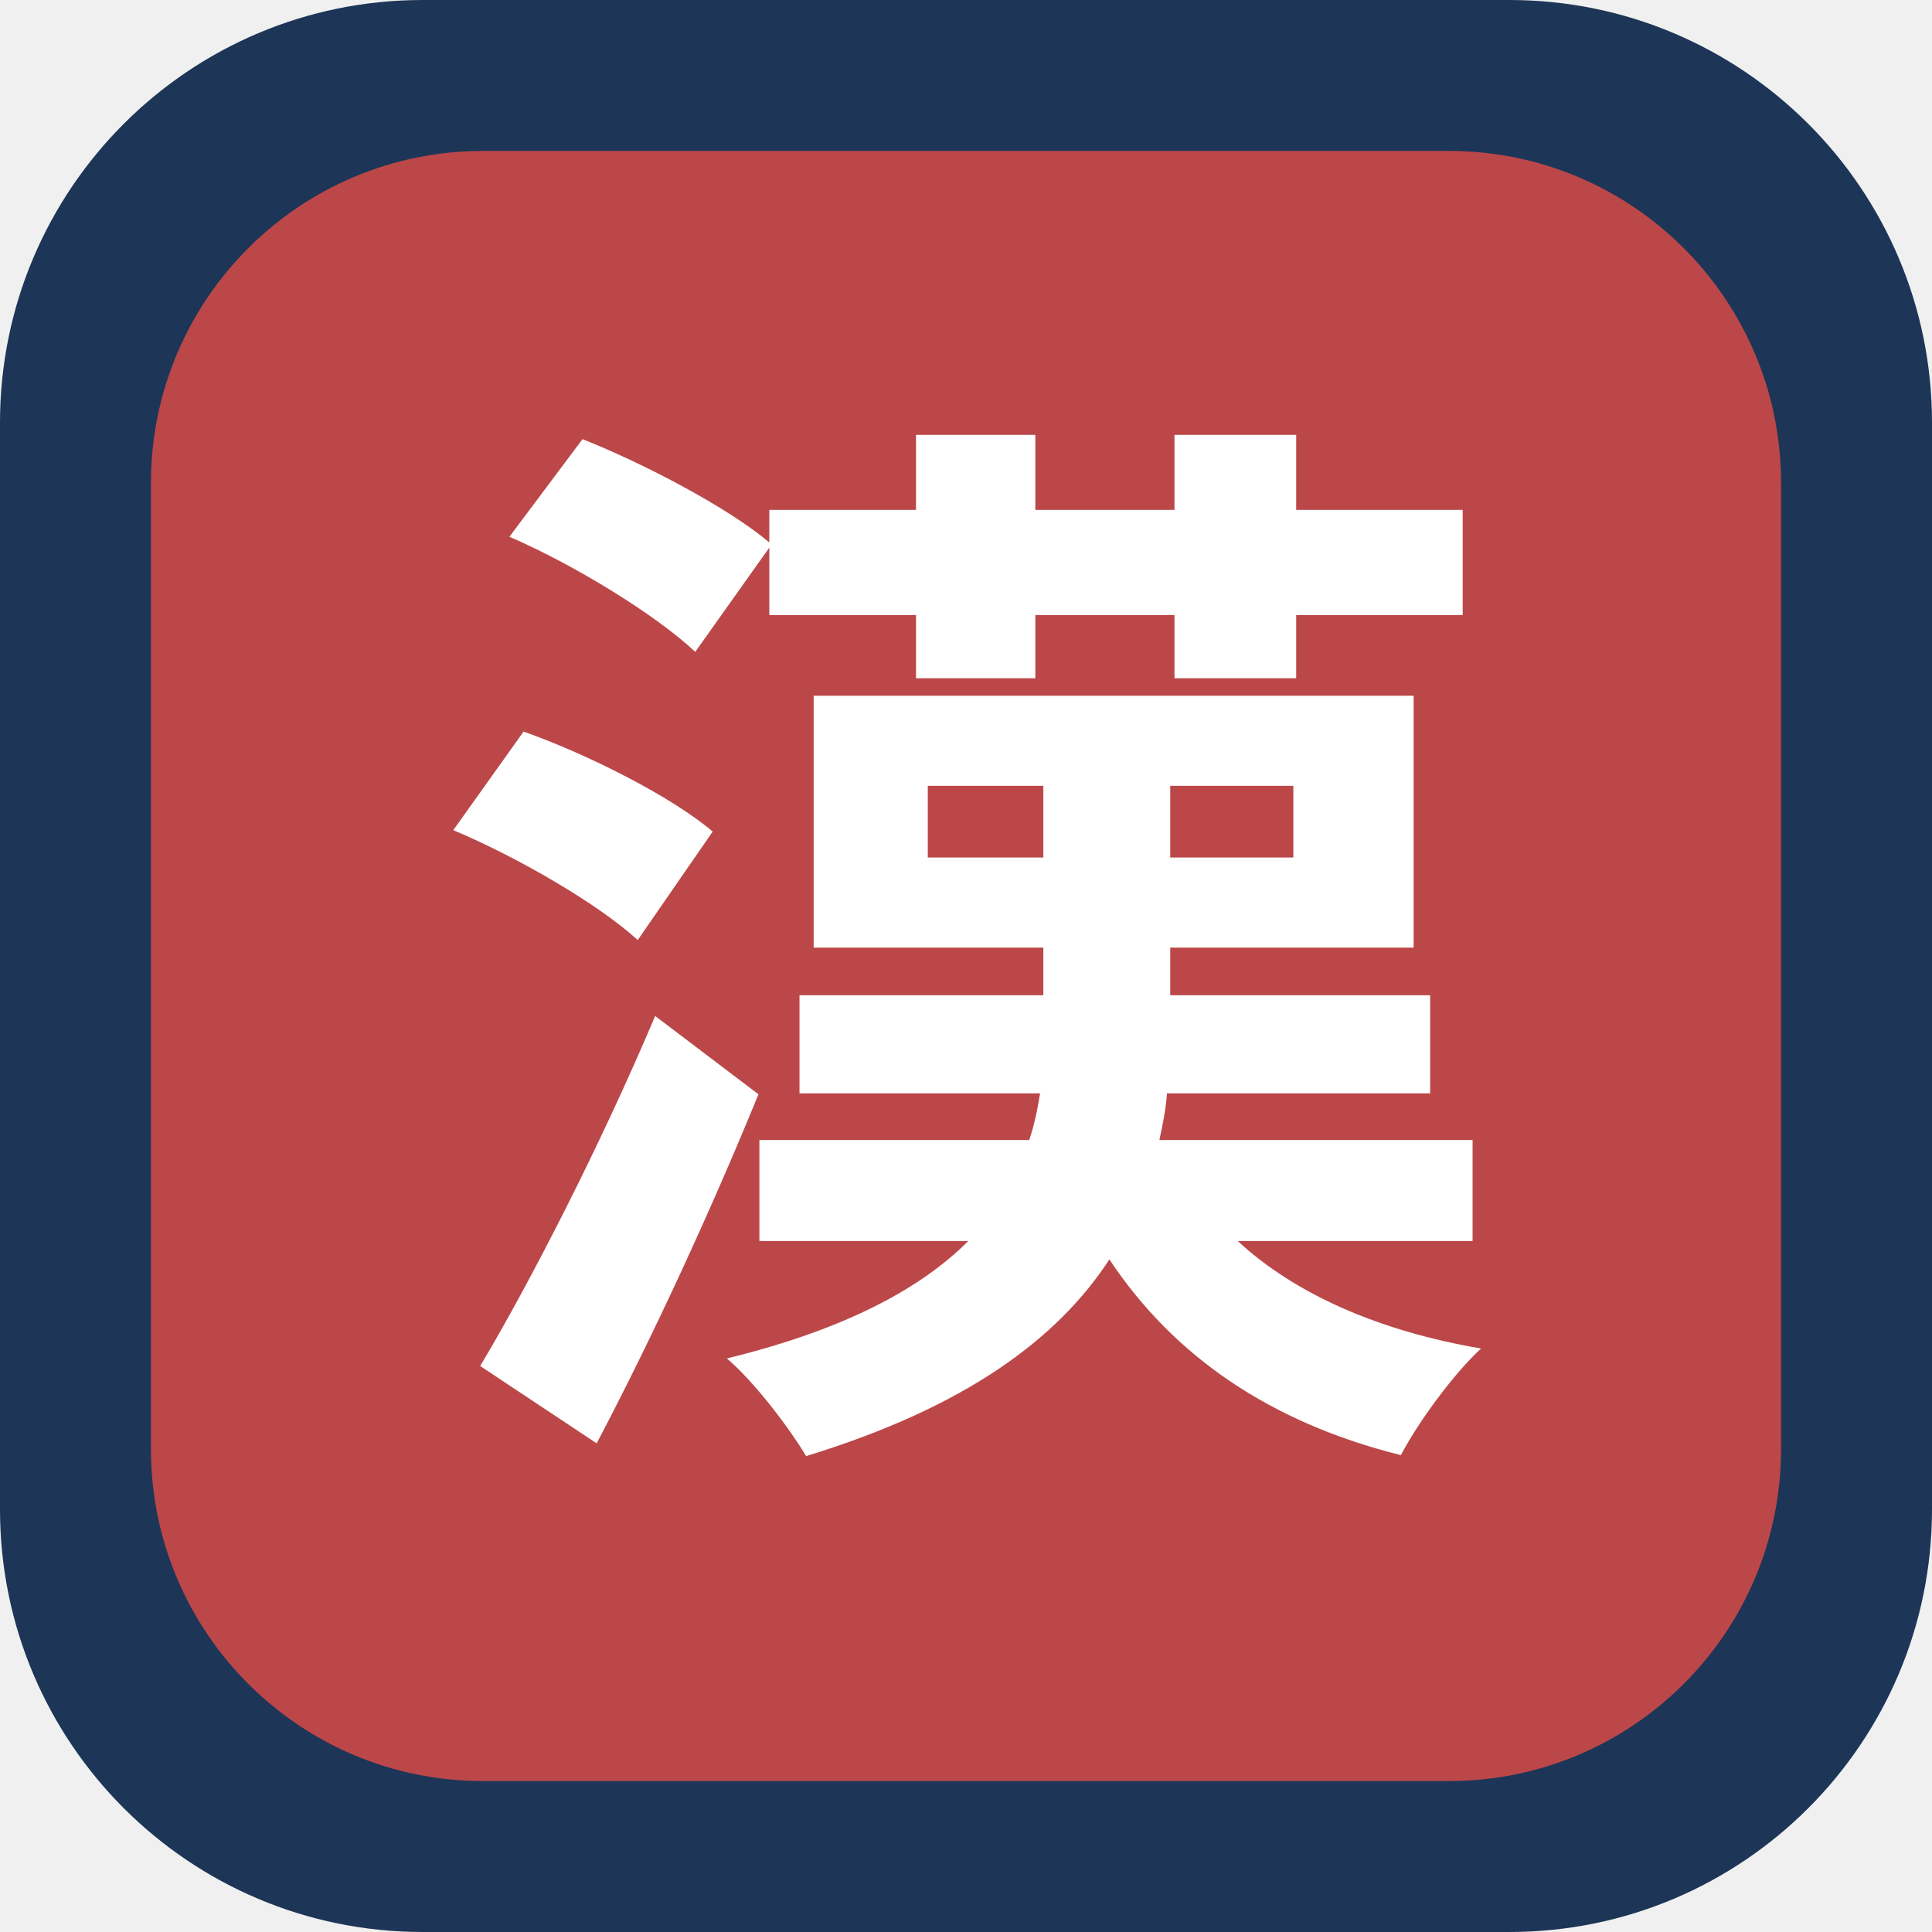
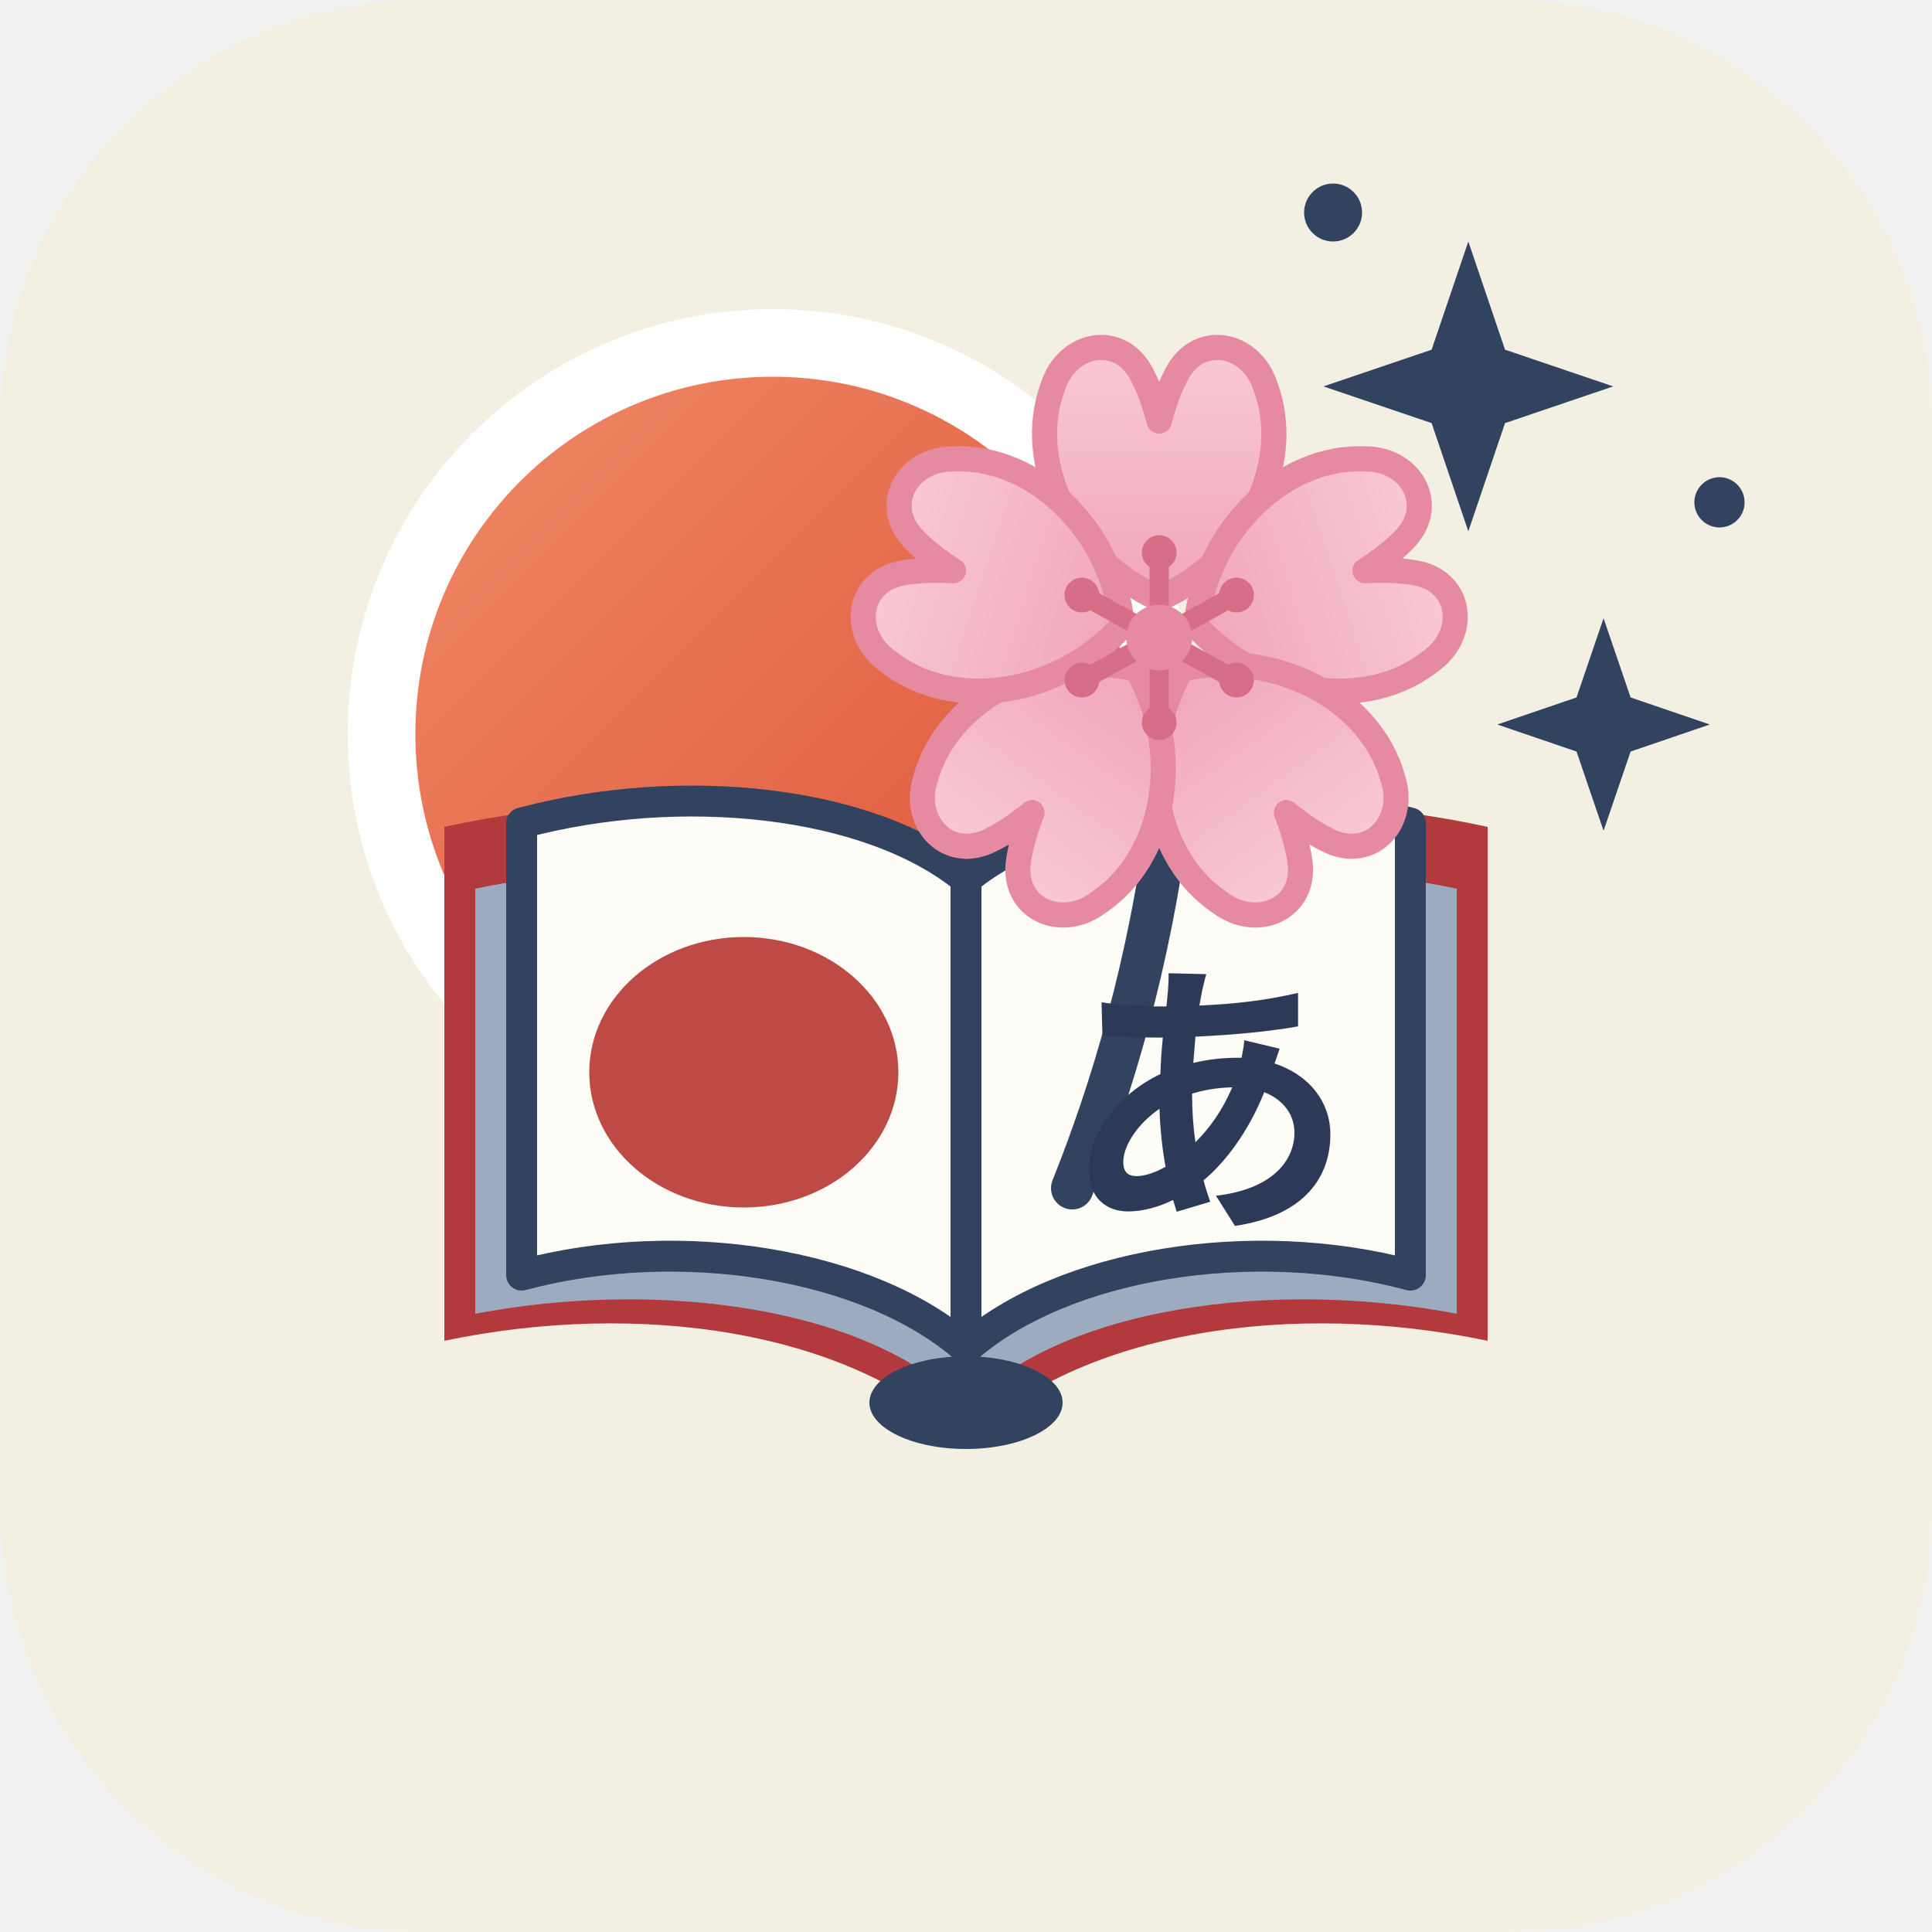
- <svg xmlns="http://www.w3.org/2000/svg" viewBox="0 0 64 64">
-   <rect width="64" height="64" rx="14" fill="#1d3557" />
-   <rect x="5" y="5" width="54" height="54" rx="11" fill="#bc4749" />
-   <text x="32" y="45" font-size="36" text-anchor="middle" fill="#ffffff" font-family="'Noto Sans JP','Hiragino Sans','Yu Gothic','Meiryo',sans-serif" font-weight="700">漢</text>
+ <svg xmlns="http://www.w3.org/2000/svg" viewBox="0 0 100 100">
+   <defs>
+     <linearGradient id="sun" x1="0" y1="0" x2="1" y2="1">
+       <stop offset="0" stop-color="#ef8a68" />
+       <stop offset="1" stop-color="#dc4f33" />
+     </linearGradient>
+     <linearGradient id="petal" x1="0" y1="0" x2="0" y2="1">
+       <stop offset="0" stop-color="#f9c9d4" />
+       <stop offset="1" stop-color="#f0a6ba" />
+     </linearGradient>
+   </defs>
+   <rect width="100" height="100" rx="22" fill="#f3f0e3" />
+   <circle cx="40" cy="38" r="22" fill="#ffffff" />
+   <circle cx="40" cy="38" r="18.5" fill="url(#sun)" />
+   <g fill="#31435f">
+     <path d="M76 12.5 L77.9 18.1 L83.5 20 L77.9 21.9 L76 27.5 L74.1 21.9 L68.5 20 L74.1 18.1 Z" />
+     <path d="M83 32 L84.4 36.1 L88.5 37.5 L84.4 38.9 L83 43 L81.6 38.9 L77.5 37.5 L81.6 36.1 Z" />
+     <circle cx="69" cy="11" r="1.5" />
+     <circle cx="89" cy="26" r="1.3" />
+   </g>
+   <path d="M50 46.5 C44 41.5 33 40.6 23 42.8 L23 69.4 C33 67.3 44 68.8 50 74.6 C56 68.8 67 67.3 77 69.4 L77 42.8 C67 40.6 56 41.5 50 46.5 Z" fill="#b23a3c" />
+   <path d="M50 49.5 C45 45.4 34 44 24.6 46 L24.6 68 C34 66.2 45 67.6 50 72.8 C55 67.6 66 66.2 75.4 68 L75.4 46 C66 44 55 45.4 50 49.5 Z" fill="#9dabc0" />
+   <path d="M50 45.5 C45 41.4 35.2 40.4 27 42.6 L27 66 C35.2 63.8 45 65.4 50 69.8 C55 65.4 64.8 63.8 73 66 L73 42.6 C64.8 40.4 55 41.4 50 45.5 Z" fill="#fdfcf6" stroke="#31435f" stroke-width="1.6" stroke-linejoin="round" />
+   <path d="M50 45.5 L50 69.8" stroke="#31435f" stroke-width="1.6" />
+   <ellipse cx="50" cy="72.6" rx="5" ry="2.4" fill="#31435f" />
+   <ellipse cx="38.5" cy="55.5" rx="8" ry="7" fill="#bd4a45" />
+   <path d="M60.5 42 C59.5 50 57.5 56.5 55.5 61.5" stroke="#31435f" stroke-width="2.2" fill="none" stroke-linecap="round" />
+   <text x="62.5" y="62.5" font-size="15" text-anchor="middle" fill="#2c3a58" font-family="'Noto Sans JP','Hiragino Sans','Yu Gothic','Meiryo',sans-serif" font-weight="700">あ</text>
+   <g transform="translate(60,33)">
+     <g fill="url(#petal)" stroke="#e58aa0" stroke-width="1.3" stroke-linejoin="round">
+       <path d="M0,-2 C-4.5,-4 -7,-9 -5.5,-13 C-4.8,-15.2 -2.2,-15.8 -1,-13.8 C-0.6,-13.1 -0.3,-12.3 0,-11.2 C0.3,-12.3 0.6,-13.1 1,-13.8 C2.2,-15.8 4.8,-15.2 5.5,-13 C7,-9 4.5,-4 0,-2 Z" />
+       <path d="M0,-2 C-4.5,-4 -7,-9 -5.5,-13 C-4.8,-15.2 -2.2,-15.8 -1,-13.8 C-0.6,-13.1 -0.3,-12.3 0,-11.2 C0.3,-12.3 0.6,-13.1 1,-13.8 C2.2,-15.8 4.8,-15.2 5.5,-13 C7,-9 4.5,-4 0,-2 Z" transform="rotate(72)" />
+       <path d="M0,-2 C-4.5,-4 -7,-9 -5.5,-13 C-4.8,-15.2 -2.2,-15.8 -1,-13.8 C-0.6,-13.1 -0.3,-12.3 0,-11.2 C0.3,-12.3 0.6,-13.1 1,-13.8 C2.2,-15.8 4.8,-15.2 5.5,-13 C7,-9 4.5,-4 0,-2 Z" transform="rotate(144)" />
+       <path d="M0,-2 C-4.5,-4 -7,-9 -5.5,-13 C-4.8,-15.2 -2.2,-15.8 -1,-13.8 C-0.6,-13.1 -0.3,-12.3 0,-11.2 C0.3,-12.3 0.6,-13.1 1,-13.8 C2.2,-15.8 4.8,-15.2 5.5,-13 C7,-9 4.5,-4 0,-2 Z" transform="rotate(216)" />
+       <path d="M0,-2 C-4.5,-4 -7,-9 -5.5,-13 C-4.8,-15.2 -2.2,-15.8 -1,-13.8 C-0.6,-13.1 -0.3,-12.3 0,-11.2 C0.3,-12.3 0.6,-13.1 1,-13.8 C2.2,-15.8 4.8,-15.2 5.5,-13 C7,-9 4.5,-4 0,-2 Z" transform="rotate(288)" />
+     </g>
+     <g stroke="#d76e88" stroke-width="1" stroke-linecap="round">
+       <line x1="0" y1="0" x2="0" y2="-4" />
+       <line x1="0" y1="0" x2="3.6" y2="-2" />
+       <line x1="0" y1="0" x2="3.6" y2="2" />
+       <line x1="0" y1="0" x2="0" y2="4" />
+       <line x1="0" y1="0" x2="-3.6" y2="2" />
+       <line x1="0" y1="0" x2="-3.6" y2="-2" />
+     </g>
+     <g fill="#d76e88">
+       <circle cx="0" cy="-4.4" r="0.9" />
+       <circle cx="4" cy="-2.2" r="0.9" />
+       <circle cx="4" cy="2.2" r="0.9" />
+       <circle cx="0" cy="4.4" r="0.9" />
+       <circle cx="-4" cy="2.2" r="0.9" />
+       <circle cx="-4" cy="-2.2" r="0.9" />
+     </g>
+     <circle r="1.7" fill="#e58aa0" />
+   </g>
</svg>
